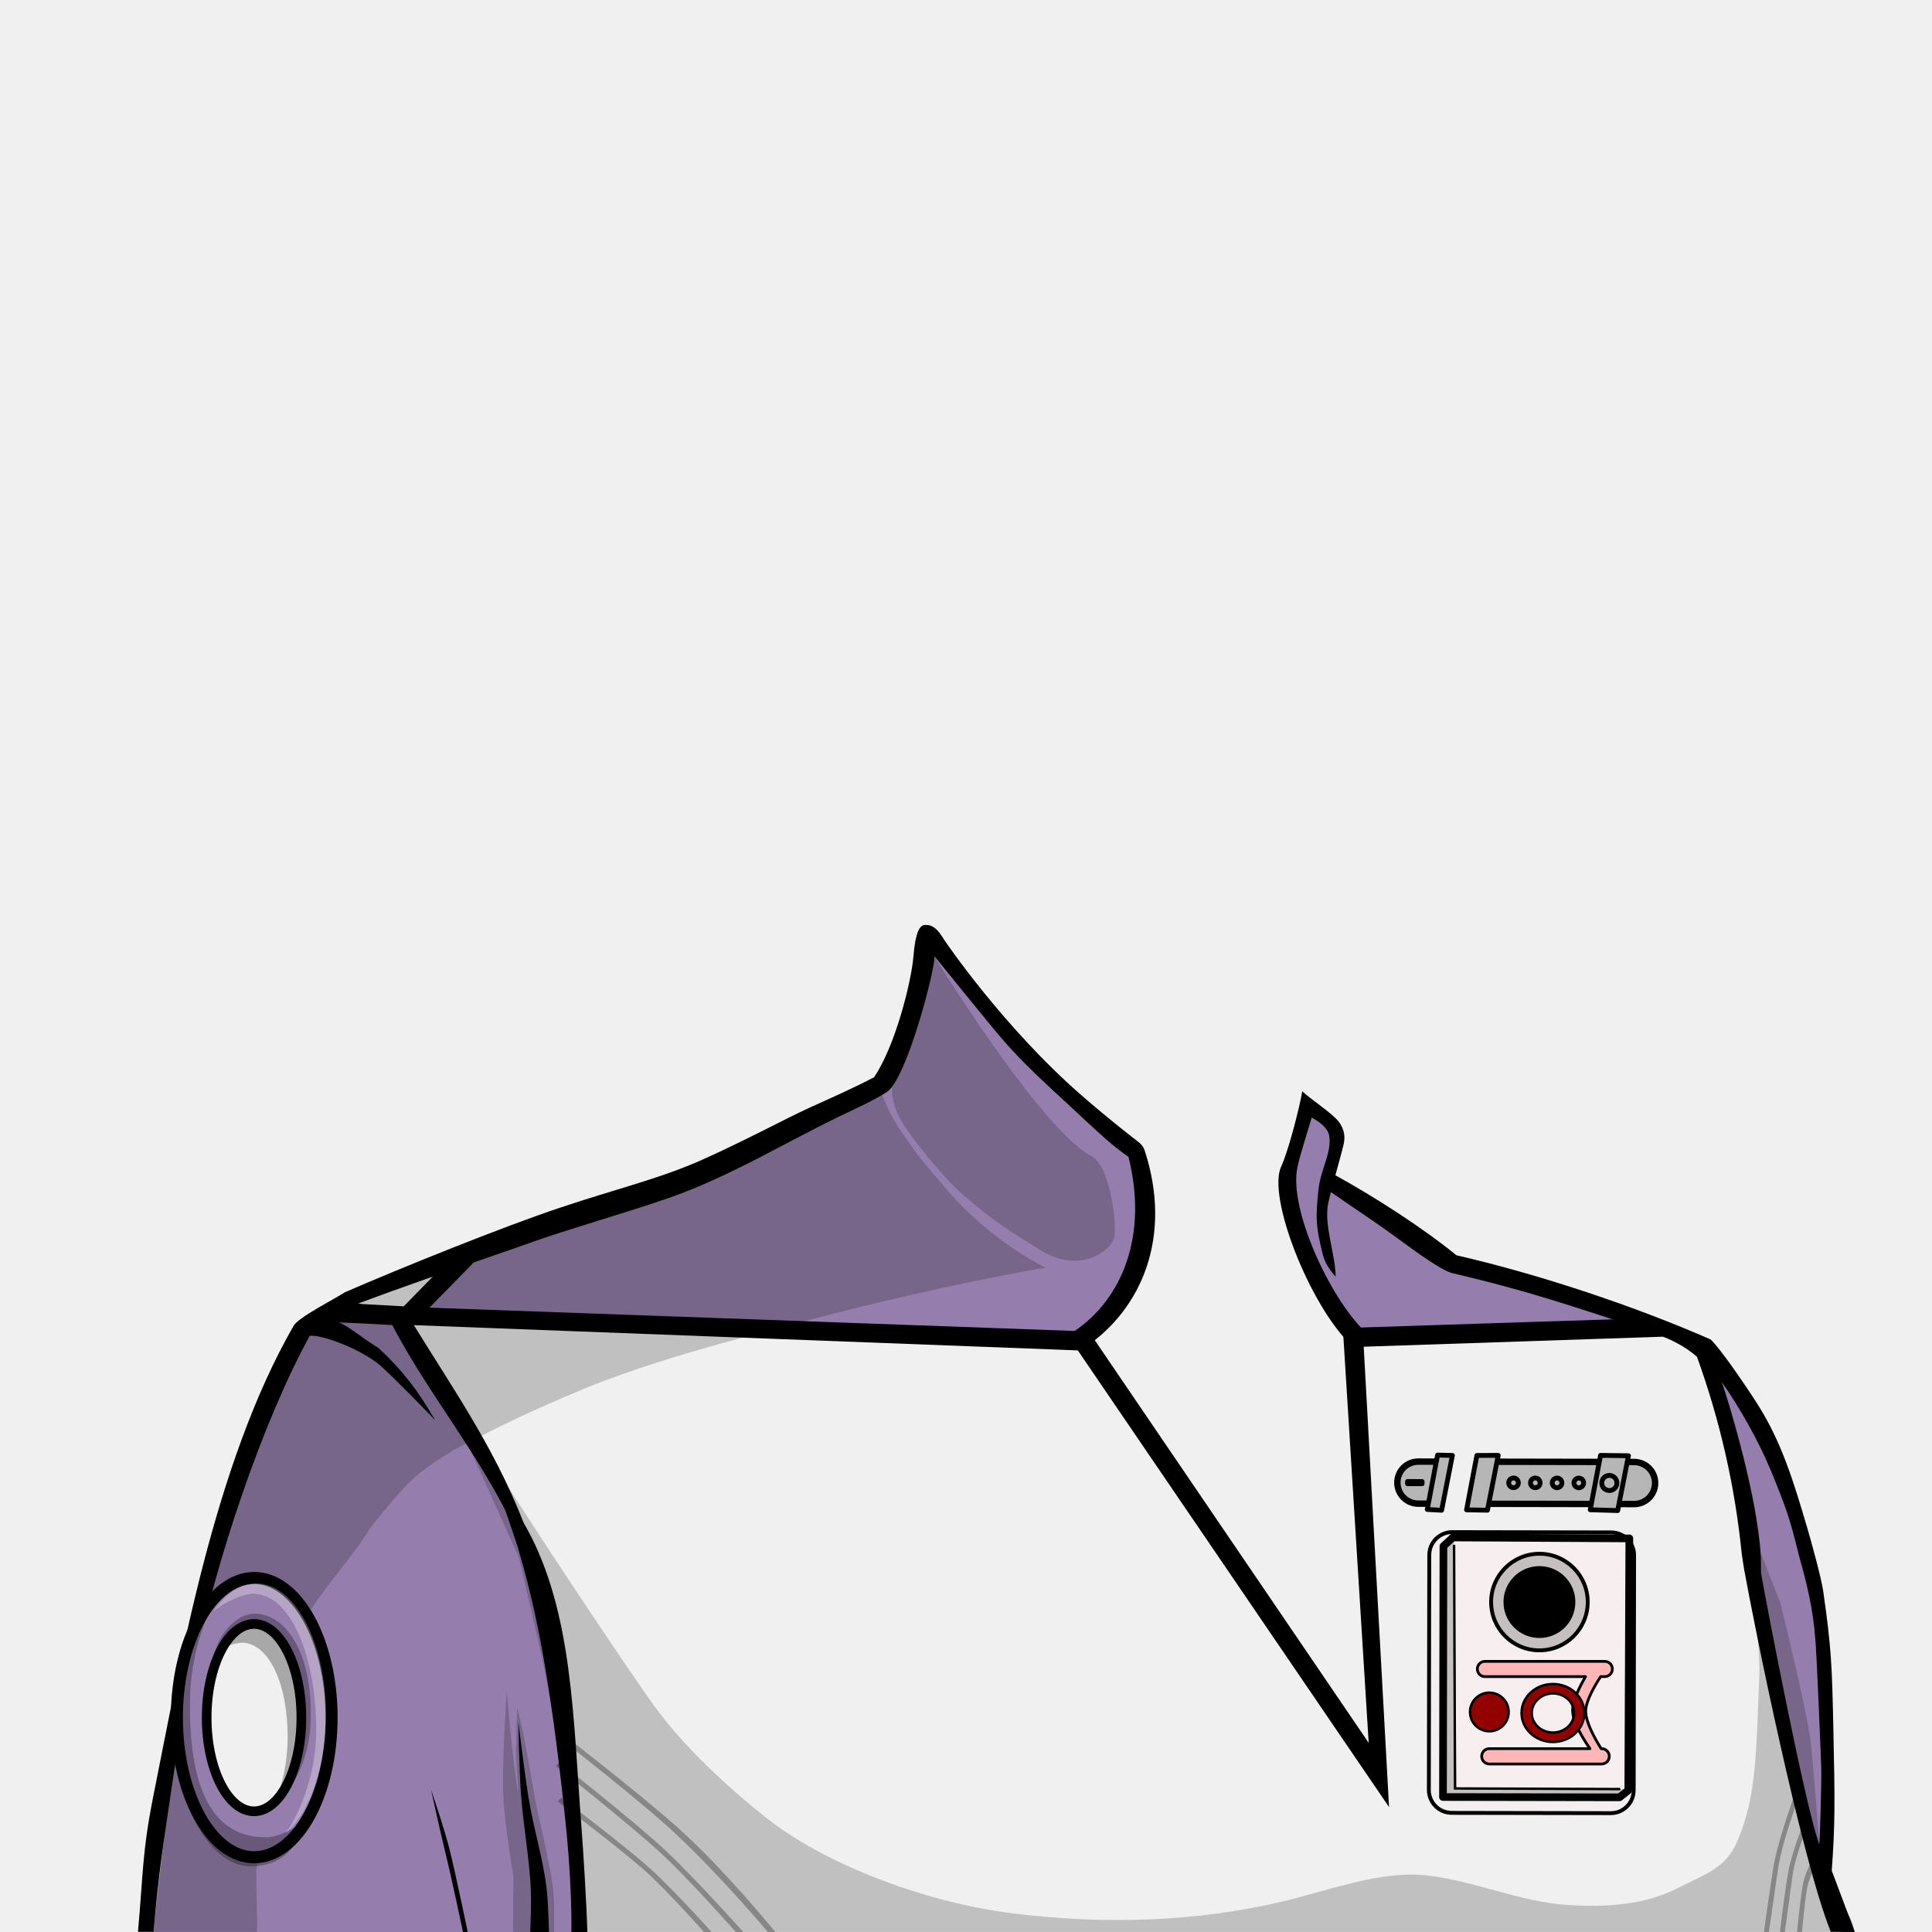
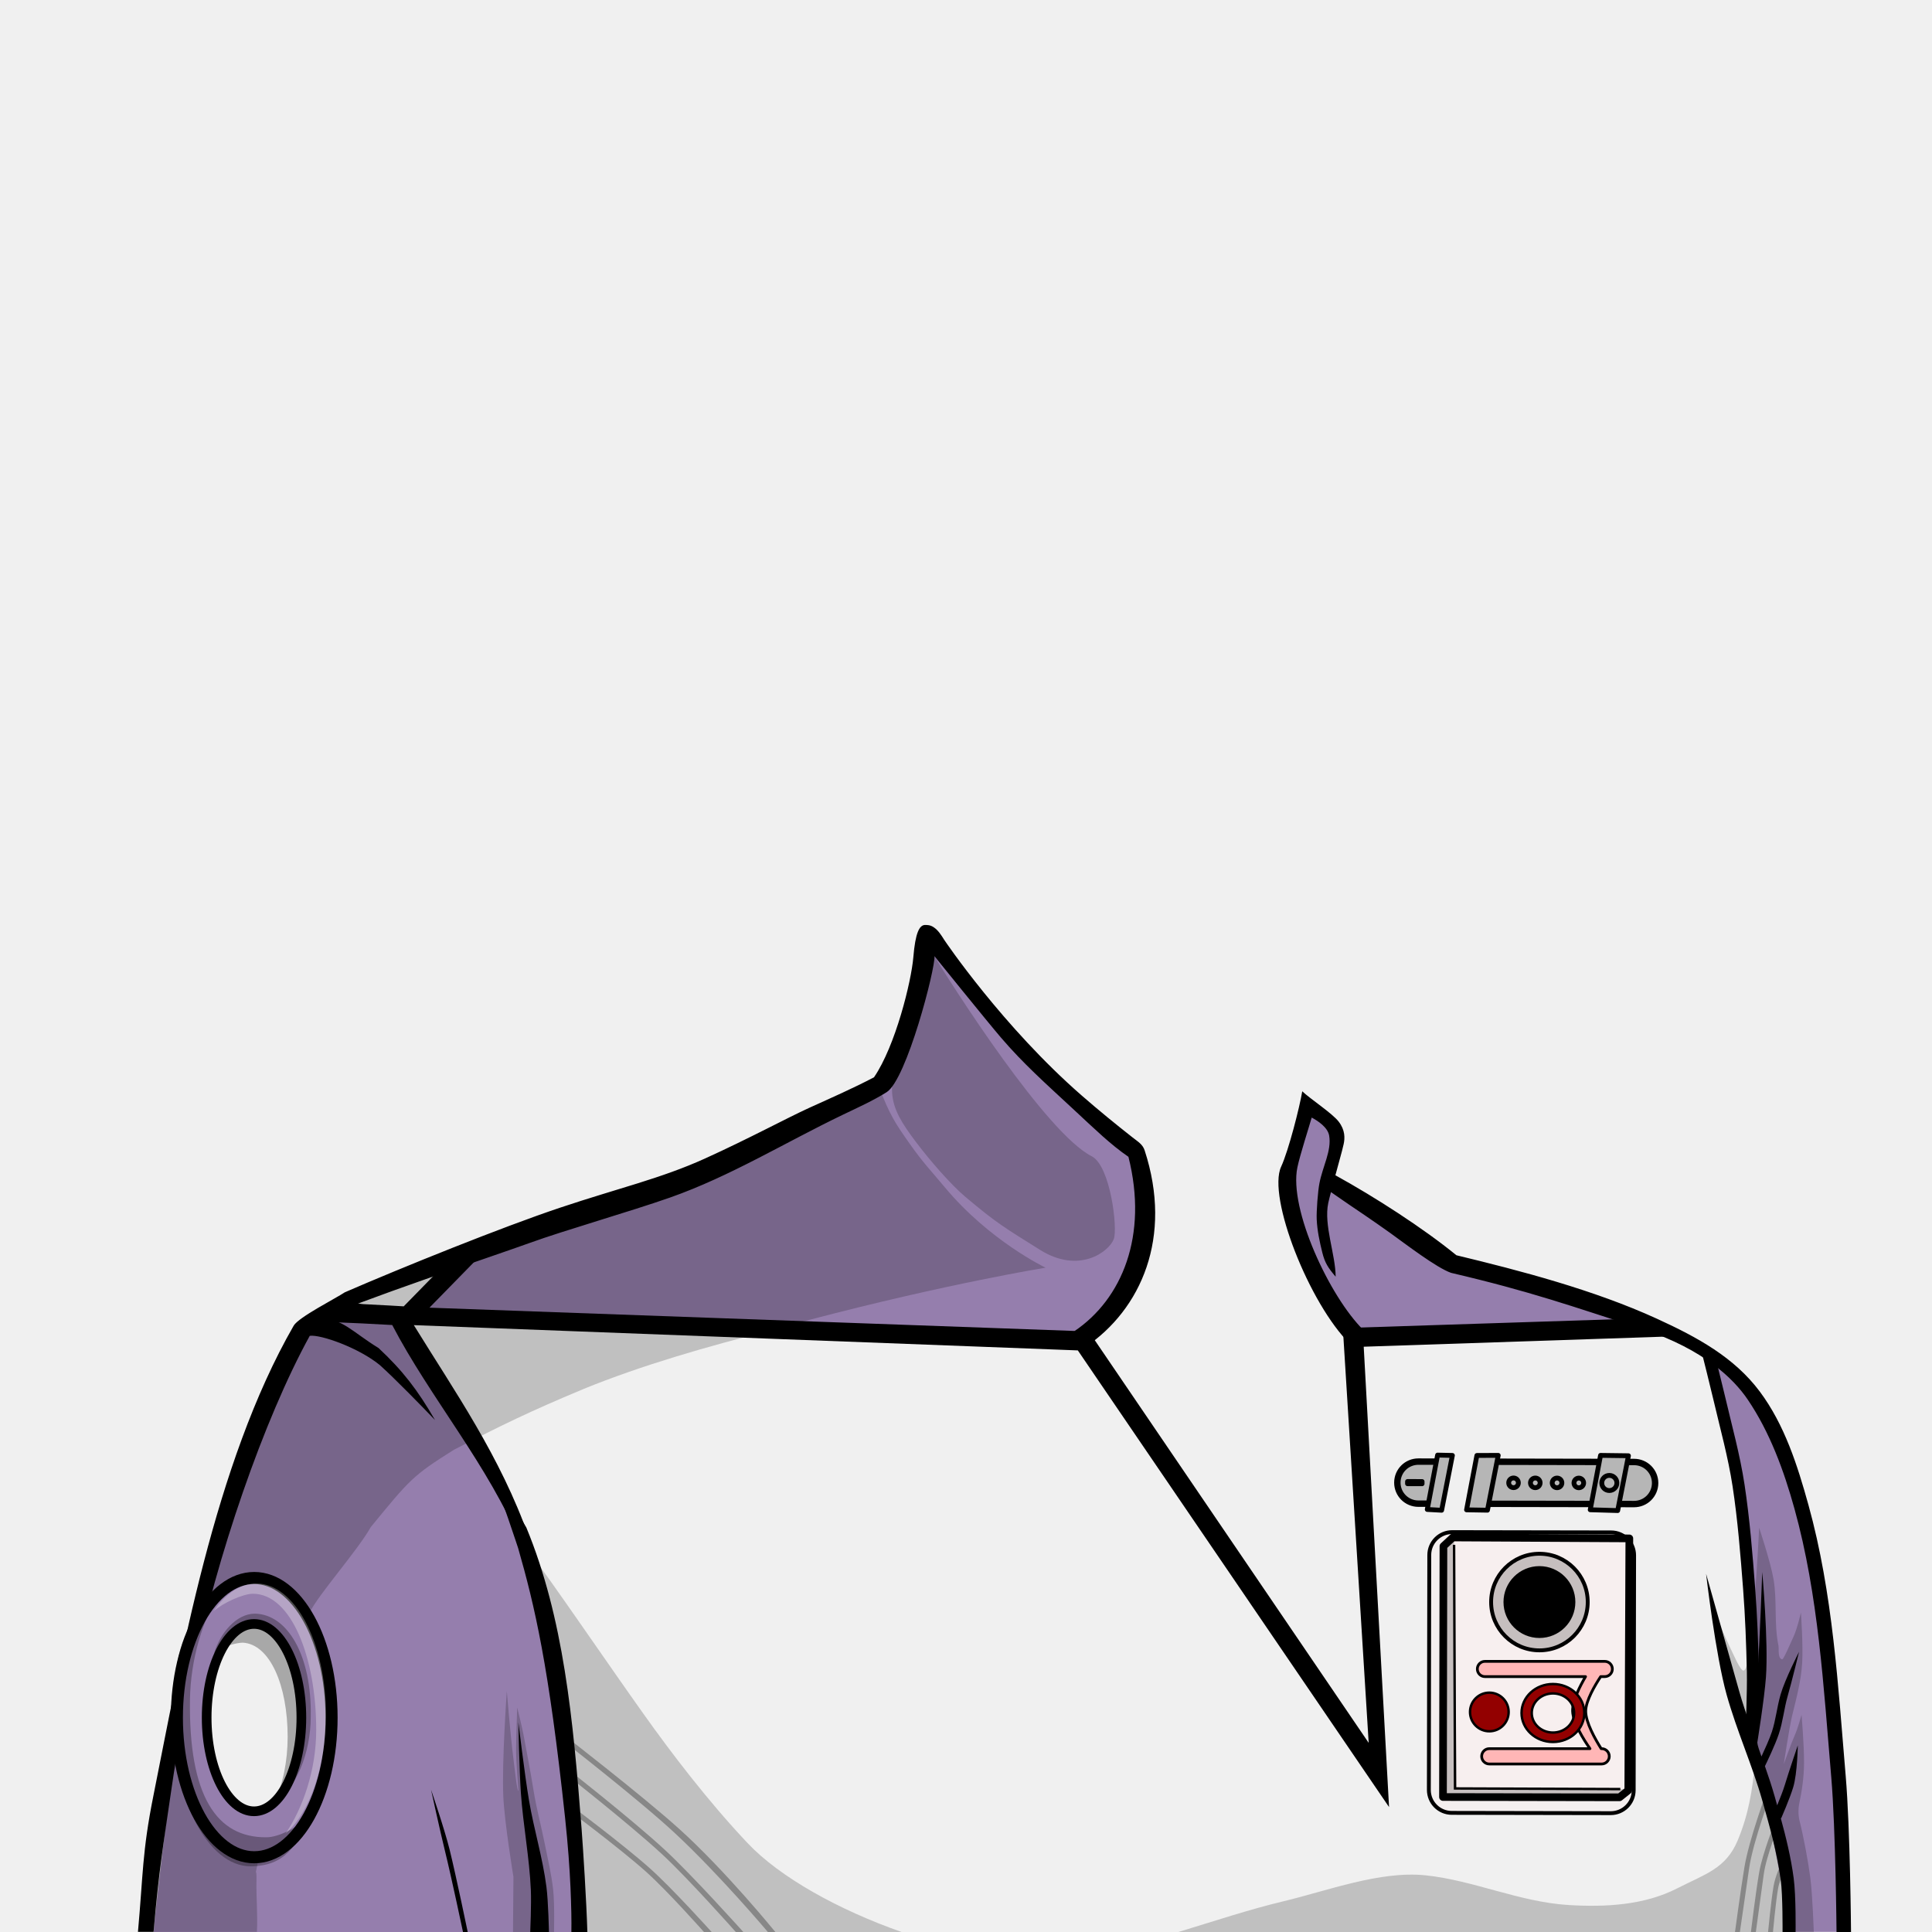
<svg xmlns="http://www.w3.org/2000/svg" version="1.1" id="svg282014" width="400" height="400" viewBox="0 0 400 400" xml:space="preserve">
  <defs id="defs282018" />
  <g id="layer7" style="display:none">
    <path d="m 196.881,197.035 c -0.016,-6.206 -0.222,-14.229 -0.171,-19.034 0.059,-5.616 -0.077,-21.643 -0.292,-27.2 0,0 -3.833,-3.407 -3.833,-3.405 -0.015,5.849 1.057,26.066 1.277,31.149 0.292,6.738 0.152,12.214 0.273,19.389 0.085,5.045 -1.088,7.044 -2.802,11.939 -1.744,4.98 -5.182,8.364 -8.987,12.034 -9.847,9.496 -22.544,15.42 -35.24,20.512 0.401,0.984 1.52,1.521 2.581,1.551 1.399,0.037 4.179,-1.079 8.355,-2.967 21.655,-11.486 38.896,-21.768 38.839,-43.968 z" style="fill:#000000;fill-opacity:1;fill-rule:nonzero;stroke:none;stroke-width:1.333" id="path19890" />
    <path id="path19920" style="opacity:0.2;fill:#000000;fill-opacity:1;fill-rule:nonzero;stroke:none;stroke-width:1.333" d="m 194.003,149.588 c 1.473,32.794 1.538,39.129 1.247,50.029 -0.124,4.669 0.113,10.359 -5.459,17.027 -0.929,1.112 -1.912,2.221 -2.957,3.312 -0.513,0.536 -1.088,1.05 -1.631,1.576 -0.563,0.545 -1.094,1.103 -1.691,1.633 -0.014,0.012 -0.031,0.023 -0.045,0.035 -1.15,1.019 -2.378,1.993 -3.674,2.93 -9.184,6.64 -21.67,11.485 -32.494,18.207 0,0 -3.004,3.408 0.631,10.084 4.98,5.726 14.499,11.315 17.158,11.797 11.037,2 20.537,-7.647 31.389,-7.719 8.56,-0.057 16.284,7.041 23.461,11.033 1.507,0.837 15.568,9.024 16.307,5.066 0.293,-1.579 -4.003,-5.162 -4.896,-6.111 -3.933,-4.175 -8.28,-8.159 -11.734,-12.746 -2.711,-3.601 -4.668,-8.113 -3.879,-12.551 0.693,-3.899 3.438,-7.19 6.709,-9.422 8.351,-5.697 18.133,-6.576 27.859,-4.957 2.648,0.44 17.835,4.4 19.408,1.131 0.919,-9.718 3.809,-19.056 6.236,-28.467 z m 73.216,100.185 c 3.801,0.733 7.832,0.962 13.572,2.904 5.595,1.893 8.482,3.223 12.512,7.404 3.279,3.714 0.743,7.504 -0.35,11.459 -0.293,2.161 1.43,4.261 0.947,6.369 -0.452,1.965 -3.195,3.668 -4.652,4.887 -1.188,0.991 -4.064,2.741 -1.4,3.473 1.172,0.323 2.848,-0.535 3.887,-0.174 0.449,0.157 1.309,1.219 1.688,1.617 1.215,1.279 1.27,5.123 2.678,5.834 2.56,1.295 5.515,-4.099 6.244,-5.721 1.755,-3.904 3.369,-7.891 4.387,-12.059 0.196,-0.802 0.363,-1.614 0.51,-2.43 0.246,-4.011 0.035,-7.302 -0.887,-9.146 -6.956,-7.114 -22.021,-15.66 -39.109,-19.492 0.284,2.605 0.031,3.958 -0.025,5.074 z" />
    <path d="m 277.758,201.806 c -0.011,-0.004 -0.125,0.151 -0.133,0.161 -0.319,0.417 -10.834,39.02 -9.057,45.74 0.204,0.773 1.896,8.104 1.395,7.94 -4.604,-1.516 -4.921,-10.645 -4.359,-14.457 0.132,-0.899 6.395,-41.941 6.395,-41.941 0,0 5.759,2.556 5.76,2.557" style="fill:#000000;fill-opacity:1;fill-rule:nonzero;stroke:none;stroke-width:1.333" id="path19894" />
  </g>
  <g id="g282022" style="display:inline;opacity:1">
-     <path id="path283350" style="fill:#957ead;fill-opacity:1;fill-rule:nonzero;stroke:none;stroke-width:1.333" d="m 192.37,194.68 c -2.131,5.963 -2.11,14.005 -4.366,18.104 -3.009,4.719 -4.232,7.953 -6.191,11.68 -14.347,6.449 -26.456,10.668 -50.148,24.252 -16.347,4.407 -36.792,9.015 -54.479,19.418 -3.369,1.981 -12.235,6.1 -15.736,8.227 -9.937,13.3 -9.372,20.97 -15.105,36.717 -3.996,13.182 -5.715,20.797 -7.419,30.558 -1.704,9.761 -7.205,54.562 -7.095,56.365 0.015,0.018 352.09,-0.033 352.09,-0.033 -0.144,-0.856 -0.385,-1.688 -0.643,-2.348 -0.696,-1.777 -2.255,-3.46 -3.186,-5.131 -0.887,-1.595 -1.815,-3.206 -2.613,-4.83 -1.457,-2.968 -0.446,-2.408 -0.025,-5.965 0.64,-5.412 1.979,-37.067 0.229,-41.977 -0.697,-4.314 -1.376,-7.587 -1.977,-10.715 -0.807,-4.206 -2.242,-6.78 -3.459,-10.887 -6.204,-24.605 -13.732,-35.418 -33.146,-46.129 -12.891,-3.905 -24.587,-9.436 -36.992,-10.875 -5.248,-0.674 -12.254,-7.052 -15.814,-9.174 -6.38,-3.801 -8.825,-6.177 -11.242,-8.27 l 1.726,-9.299 -5.551,-4.922 -3.737,13.622 c -1.475,-0.339 6.841,27.613 11.758,33.969 0.549,0.709 10.389,104.482 9.43,104.515 -1.341,0.046 -63.198,-103.313 -63.198,-103.313 11.242,-8.605 15.586,-34.311 9.608,-39.553 -4.876,-4.276 -8.219,-6.878 -12.64,-10.52 -7.305,-7.525 -25.923,-27.954 -30.076,-33.485 z" />
+     <path id="path283350" style="fill:#957ead;fill-opacity:1;fill-rule:nonzero;stroke:none;stroke-width:1.333" d="m 192.37,194.68 c -2.131,5.963 -2.11,14.005 -4.366,18.104 -3.009,4.719 -4.232,7.953 -6.191,11.68 -14.347,6.449 -26.456,10.668 -50.148,24.252 -16.347,4.407 -36.792,9.015 -54.479,19.418 -3.369,1.981 -12.235,6.1 -15.736,8.227 -9.937,13.3 -9.372,20.97 -15.105,36.717 -3.996,13.182 -5.715,20.797 -7.419,30.558 -1.704,9.761 -7.205,54.562 -7.095,56.365 0.015,0.018 350.391,-0.033 350.391,-0.033 -3.1e-4,-10.115 -0.918,-19.629 -1.845,-29.598 -0.639,-6.873 -1.999,-25.487 -2.694,-30.652 -1.122,-8.346 -1.036,-15.719 -3.048,-22.978 -6.204,-24.605 -14.062,-34.139 -36.447,-44.205 -12.891,-3.905 -23.673,-9.984 -36.079,-11.423 -5.248,-0.674 -12.254,-7.052 -15.814,-9.174 -6.38,-3.801 -8.825,-6.177 -11.242,-8.27 l 1.726,-9.299 -5.551,-4.922 -3.737,13.622 c -1.475,-0.339 6.841,27.613 11.758,33.969 0.549,0.709 10.389,104.482 9.43,104.515 -1.341,0.046 -63.198,-103.313 -63.198,-103.313 11.242,-8.605 15.586,-34.311 9.608,-39.553 -4.876,-4.276 -8.219,-6.878 -12.64,-10.52 -7.305,-7.525 -25.923,-27.954 -30.076,-33.485 z" />
    <path d="m 199.854,247.785 c -2.937,-2.478 -7.282,-7.444 -10.226,-11.36 -5.692,-7.568 -7.294,-11.283 -0.419,-24.253 3.469,-6.544 3.129,-15.985 3.129,-15.985 5.231,8.648 24.375,38.488 33.685,43.2 3.869,1.958 5.417,14.908 4.577,17.142 -0.991,2.636 -7.2,7.321 -15.302,2.225 -7.185,-4.519 -8.776,-5.344 -15.443,-10.97 z" style="opacity:0.2;fill:#000000;fill-opacity:1;fill-rule:nonzero;stroke:none;stroke-width:1.333" id="path283456" />
-     <path id="path4" style="fill:#f0f0f0;fill-opacity:1;stroke:none;stroke-width:1px;stroke-linecap:butt;stroke-linejoin:miter;stroke-opacity:1" d="m 96.072,258.996 -27.762,10.959 16.438,1.826 z m -12.055,13.881 21.236,39.598 10.313,33.973 2.789,35.652 V 400 h 262.648 l -10.959,-37.625 -9.861,-53.334 -6.941,-30.686 -9.498,-4.018 -63.195,1.461 5.345,91.604 -61.966,-90.508 z" />
+     <path id="path4" style="fill:#f0f0f0;fill-opacity:1;stroke:none;stroke-width:1px;stroke-linecap:butt;stroke-linejoin:miter;stroke-opacity:1" d="m 96.072,258.996 -27.762,10.959 16.438,1.826 z m -12.055,13.881 21.236,39.598 10.313,33.973 2.789,35.652 V 400 H 370.776 l -7.671,-40.182 c 0,0 -0.297,-33.011 -2.555,-49.316 -1.508,-10.885 -7.307,-32.147 -7.307,-32.147 l -9.498,-4.018 -63.195,1.461 5.345,91.604 -61.966,-90.508 z" />
    <path id="path283392" style="opacity:0.2;fill:#000000;fill-opacity:1;fill-rule:nonzero;stroke:none;stroke-width:1.333" d="m 181.887,224.746 c -6.753,2.548 -27.672,10.774 -49.26,23.068 -18.7,5.866 -35.845,11.499 -55.441,20.318 -6.939,2.888 -12.36,4.733 -15.264,7.34 -9.816,11.622 -10.637,21.671 -16.377,41.391 -5.044,17.331 -9.161,34.531 -11.547,48.686 -1.097,6.507 -1.84,8.3 -2.473,17.393 -0.398,5.717 -0.713,11.506 -0.502,17.025 h 22.166 c 0.196,-3.433 -0.167,-7.276 -0.09,-10.571 0.085,-3.606 -0.472,0.067 0.215,-3.473 0.037,-0.193 0.07,-0.387 0.107,-0.58 -5.817,-4.602 -16.427,-23.65 -16.435,-35.115 1.29e-4,-15.964 6.986,-23.517 15.829,-23.518 3.371,8e-4 8.3,4.114 11.031,7.682 0.075,-0.157 0.166,-0.343 0.24,-0.498 1.762,-3.673 9.996,-12.919 12.675,-17.722 8.062,-9.835 8.68,-10.665 17.275,-16.047 9.831,-5.058 15.434,-7.809 26.709,-12.521 12.061,-4.937 26.02,-8.936 38.76,-12.127 2.827,-0.805 5.532,-1.547 8.117,-2.227 28.435,-7.481 48.859,-10.789 48.859,-10.789 0,0 -11.602,-5.517 -20.873,-16.654 -3.089,-3.713 -4.365,-4.906 -7.254,-8.996 -2.889,-4.09 -4.183,-5.972 -6.469,-12.064 z" />
-     <path id="path166529" style="opacity:0.2;fill:#000000;fill-opacity:1;fill-rule:nonzero;stroke:none;stroke-width:1.273" d="m 107.439,322.401 5.028,21.88 c 3.81,20.161 6.295,36.34 7.023,55.709 h 261.512 c -0.955,0 -2.516,-9.21 -3.975,-13.514 0,0 -1.248,-16.937 -2.092,-25.386 -0.633,-6.332 -6.336,-29.21 -6.336,-29.21 l -6.268,-16.057 -2.802,-7.13 c 2.268,3.143 4.963,32.572 4.73,37.917 -0.707,16.214 -0.464,24.823 -4.51,34.477 -2.434,5.807 -6.735,6.927 -12.536,9.894 -6.761,3.457 -14.766,3.911 -22.5,3.431 -10.155,-0.631 -19.593,-5.099 -29.531,-6.143 -9.447,-0.993 -20.418,3.22 -29.51,5.385 -18.112,4.311 -37.144,4.821 -55.828,2.508 -19.645,-2.432 -39.938,-10.876 -51.049,-19.687 -9.481,-7.518 -18.002,-15.77 -23.737,-23.826 -9.592,-13.473 -50.979,-75.804 -49.684,-78.885 z" />
+     <path id="path166529" style="opacity:0.2;fill:#000000;fill-opacity:1;fill-rule:nonzero;stroke:none;stroke-width:1.273" d="m 114.017,343.506 c 3.809,20.161 4.746,37.115 5.474,56.484 l 0.035,0.01 h 67.146 c -13.052,-4.58 -25.214,-11.327 -31.896,-18.41 -8.303,-8.802 -15.812,-18.694 -21.547,-26.75 -7.422,-10.425 -20.584,-29.693 -22.605,-32.035 1.131,6.9 2.262,13.801 3.393,20.701 z m 249.347,21.134 c -0.504,6.075 -1.401,11.164 -3.615,16.447 -2.434,5.807 -6.736,6.926 -12.537,9.893 -6.761,3.457 -14.765,3.912 -22.5,3.432 -10.155,-0.631 -19.593,-5.099 -29.531,-6.143 -9.447,-0.993 -20.418,3.22 -29.51,5.385 -6.961,1.657 -14.276,4.095 -21.703,6.346 h 125.951 l 0.49,-5.699 -3.229,-20.406 z" />
    <path id="path2" style="color:#000000;fill:#000000;stroke-miterlimit:20;-inkscape-stroke:none" d="m 95.591,258.195 -12.003,12.27 c -0.767,-0.046 -4.037,-0.247 -8.285,-0.453 -2.36,-0.115 -5.445,-1.744 -6.74,-0.27 l -3.514,4 c -0.174,0.035 0.37,-0.03 0.996,-0.035 1.486,-0.012 5.456,0.072 15.16,0.623 7.823,15.021 20.06,29.23 26.605,45.256 l 1.731,-1.232 C 103.586,301.476 94.069,287.992 85.68,274.355 l 137.472,5.231 64.435,94.548 -5.244,-95.31 63.295,-2.123 -3.605,-3.813 -64.012,2.079 5.351,85.875 -57.941,-85.176 -136.518,-4.926 13.338,-13.635 z" />
-     <path id="path14" style="color:#000000;fill:#000000;fill-opacity:0.3;-inkscape-stroke:none" d="m 116.584,359.086 -0.719,0.773 c 0,0 16.43,12.736 23.957,19.757 C 149.128,388.295 158.98,400 158.98,400 h 1.547 c 0,0 -10.27,-12.646 -19.861,-21.307 -7.638,-6.898 -24.082,-19.607 -24.082,-19.607 z m -0.773,5.783 -0.715,0.777 c 0,0 14.971,11.786 21.954,18.227 C 142.482,388.884 152.342,400 152.342,400 h 1.557 c 0,0 -10.531,-11.736 -16.299,-17.056 -6.928,-6.39 -21.788,-18.074 -21.788,-18.074 z m 0.379,7.322 -0.703,0.787 c 0,0 12.631,9.507 18.262,14.535 C 138.206,391.493 145.75,400 145.75,400 h 1.586 c 0,0 -8.066,-8.973 -12.784,-13.185 -5.664,-5.057 -18.362,-14.623 -18.362,-14.623 z" />
-     <path id="path17" style="color:#000000;fill:#000000;fill-opacity:0.3;-inkscape-stroke:none" d="m 371.835,370.787 c 0,0 -3.723,10.043 -4.671,15.795 C 366.361,391.45 365.213,400 365.213,400 h 1.014 l 1.9,-13.106 c 0.844,-5.82 4.696,-15.945 4.696,-15.945 z m 1.554,6.66 c 0,0 -2.5,6.39 -3.157,10.133 C 369.506,391.72 368.51,400 368.51,400 h 1.018 l 1.637,-11.943 c 0.53,-3.866 3.209,-10.435 3.209,-10.435 z m 2.1,7.125 c -0.915,1.586 -1.918,3.817 -2.284,5.907 C 372.671,393.531 372.061,400 372.061,400 h 1.016 c 0,0 0.553,-6.141 1.058,-9.029 0.384,-2.197 2.34,-6.227 2.34,-6.227 0,0 -0.82,-0.461 -0.986,-0.172 z" />
+     <path id="path14" style="color:#000000;fill:#000000;fill-opacity:0.3;-inkscape-stroke:none" d="m 116.584,359.086 -0.719,0.773 c 0,0 16.43,12.736 23.957,19.757 C 149.128,388.295 158.98,400 158.98,400 h 1.547 c 0,0 -10.27,-12.646 -19.861,-21.307 -7.638,-6.898 -24.082,-19.607 -24.082,-19.607 z m 0.647,6.946 -0.715,0.777 c 0,0 13.55,10.624 20.534,17.064 C 142.482,388.884 152.342,400 152.342,400 h 1.557 c 0,0 -10.531,-11.736 -16.299,-17.056 -6.928,-6.39 -20.368,-16.912 -20.368,-16.912 z m 0.379,7.322 -0.703,0.787 c 0,0 11.211,8.345 16.841,13.372 C 138.206,391.493 145.75,400 145.75,400 h 1.586 c 0,0 -8.066,-8.973 -12.784,-13.185 -5.664,-5.057 -16.941,-13.461 -16.941,-13.461 z" />
+     <path id="path17" style="color:#000000;fill:#000000;fill-opacity:0.3;-inkscape-stroke:none" d="m 365.835,370.787 c 0,0 -3.723,10.043 -4.671,15.795 C 360.361,391.45 359.213,400 359.213,400 h 1.014 l 1.9,-13.106 c 0.844,-5.82 4.696,-15.945 4.696,-15.945 z m 1.554,6.66 c 0,0 -2.5,6.39 -3.157,10.133 C 363.506,391.72 362.51,400 362.51,400 h 1.018 l 1.637,-11.943 c 0.53,-3.866 3.209,-10.435 3.209,-10.435 z m 2.1,7.125 c -0.915,1.586 -1.918,3.817 -2.284,5.907 C 366.671,393.531 366.061,400 366.061,400 h 1.016 c 0,0 0.553,-6.141 1.058,-9.029 0.384,-2.197 2.34,-6.227 2.34,-6.227 0,0 -0.82,-0.461 -0.986,-0.172 z" />
    <rect style="fill:#ffeeee;fill-opacity:0.3;fill-rule:evenodd;stroke:#000000;stroke-width:0.8;stroke-linecap:round;stroke-linejoin:round;stroke-miterlimit:20;stroke-dasharray:none;stroke-opacity:1" id="rect28" width="42.41" height="58.129" x="296.491" y="316.67" transform="rotate(0.1024029)" ry="4.747" />
    <path id="rect18" style="fill:#ffeeee;fill-opacity:0.3;fill-rule:evenodd;stroke:#000000;stroke-width:1.588;stroke-linecap:round;stroke-linejoin:round;stroke-miterlimit:20" transform="rotate(0.1024029)" d="m 299.419,319.587 1.944,-1.808 36.544,0.126 -0.125,52.159 -1.809,1.453 h -36.554 z" />
    <g id="g25" transform="rotate(0.1024029)">
      <path id="rect19" style="fill:#b6b6b6;fill-opacity:1;fill-rule:evenodd;stroke:#000000;stroke-width:1.325;stroke-linecap:round;stroke-linejoin:round;stroke-miterlimit:20;stroke-dasharray:none;stroke-opacity:1" d="m 294.211,302.083 c -2.413,0 -4.355,1.942 -4.355,4.355 0,2.413 1.942,4.355 4.355,4.355 h 3.508 l 1.752,-8.711 z m 14.85,0 -1.752,8.711 h 31.557 c 2.413,0 4.357,-1.942 4.357,-4.355 0,-2.413 -1.944,-4.355 -4.357,-4.355 z" />
      <path id="rect20" style="fill:#b6b6b6;fill-rule:evenodd;stroke:#000000;stroke-width:1;stroke-linecap:round;stroke-linejoin:round;stroke-miterlimit:20;stroke-dasharray:none" d="m 298.174,300.728 3.068,0.065 -2.208,11.354 -2.977,-0.156 z" />
      <path id="path20" style="fill:#b6b6b6;fill-rule:evenodd;stroke:#000000;stroke-width:1;stroke-linecap:round;stroke-linejoin:round;stroke-miterlimit:20;stroke-dasharray:none" d="m 306.311,300.79 4.42,-0.026 -2.208,11.354 -4.329,-0.065 z" />
      <path id="path21" style="fill:#b6b6b6;fill-rule:evenodd;stroke:#000000;stroke-width:1;stroke-linecap:round;stroke-linejoin:round;stroke-miterlimit:20;stroke-dasharray:none" d="m 331.912,300.729 5.781,0.065 -2.208,11.354 -5.689,-0.156 z" />
      <rect style="fill:#b6b6b6;fill-opacity:1;fill-rule:evenodd;stroke:#000000;stroke-width:1;stroke-linecap:round;stroke-linejoin:round;stroke-miterlimit:20;stroke-dasharray:none;stroke-opacity:1" id="rect21" width="3.014" height="0.457" x="291.963" y="306.21" />
      <circle style="fill:#b6b6b6;fill-opacity:1;fill-rule:evenodd;stroke:#000000;stroke-width:1;stroke-linecap:round;stroke-linejoin:round;stroke-miterlimit:20;stroke-dasharray:none;stroke-opacity:1" id="path22" cx="313.909" cy="306.439" r="1" />
      <circle style="fill:#b6b6b6;fill-opacity:1;fill-rule:evenodd;stroke:#000000;stroke-width:1;stroke-linecap:round;stroke-linejoin:round;stroke-miterlimit:20;stroke-dasharray:none;stroke-opacity:1" id="circle22" cx="318.415" cy="306.439" r="1" />
      <circle style="fill:#b6b6b6;fill-opacity:1;fill-rule:evenodd;stroke:#000000;stroke-width:1;stroke-linecap:round;stroke-linejoin:round;stroke-miterlimit:20;stroke-dasharray:none;stroke-opacity:1" id="circle23" cx="322.92" cy="306.439" r="1" />
      <circle style="fill:#b6b6b6;fill-opacity:1;fill-rule:evenodd;stroke:#000000;stroke-width:1;stroke-linecap:round;stroke-linejoin:round;stroke-miterlimit:20;stroke-dasharray:none;stroke-opacity:1" id="circle24" cx="327.425" cy="306.439" r="1" />
      <circle style="fill:#b6b6b6;fill-opacity:1;fill-rule:evenodd;stroke:#000000;stroke-width:1;stroke-linecap:round;stroke-linejoin:round;stroke-miterlimit:20;stroke-dasharray:none;stroke-opacity:1" id="circle25" cx="333.744" cy="306.438" r="1.566" />
    </g>
    <path style="fill:#000000;fill-opacity:1;stroke:none;stroke-width:1px;stroke-linecap:butt;stroke-linejoin:miter;stroke-opacity:1" d="m 107.325,356.588 c 0,0 0.182,9.738 0.517,14.594 0.464,6.735 1.772,13.403 2.066,20.148 C 110.034,394.212 109.779,400 109.779,400 h 3.875 c 0,0 -0.127,-6.279 -0.517,-9.315 -0.776,-6.055 -2.602,-11.933 -3.616,-17.952 -0.903,-5.355 -2.196,-16.144 -2.196,-16.144 z" id="path26" />
    <path style="color:#000000;fill:#000000;fill-opacity:1;-inkscape-stroke:none" d="m 89.244,370.537 c 0,0 1.844,8.468 2.873,12.646 C 93.474,388.691 95.859,400 95.859,400 h 0.977 c 0,0 -2.382,-11.508 -3.748,-17.055 -1.039,-4.218 -3.844,-12.408 -3.844,-12.408 z" id="path27" />
    <path style="fill:#000000;fill-opacity:0.2;stroke:none;stroke-width:1px;stroke-linecap:butt;stroke-linejoin:miter;stroke-opacity:1" d="m 106.301,388.584 c 0,0 -1.868,-11.307 -2.1,-16.712 -0.311,-7.238 0.731,-21.735 0.731,-21.735 0,0 0.763,9.298 1.324,13.653 0.301,2.338 0.796,7.211 1.096,6.986 0,0 -0.53,-5.901 -0.502,-8.858 0.021,-2.228 0.228,-8.402 0.228,-8.402 0,0 1.061,4.294 1.279,5.479 0.611,3.339 1.467,7.684 2.1,11.644 0.604,3.773 1.576,7.349 2.329,11.096 0.586,2.918 1.387,6.325 1.735,9.452 0.337,3.02 0.183,8.813 0.183,8.813 h -8.493" id="path28" />
-     <path id="path283442" style="fill:#000000;fill-opacity:1;fill-rule:nonzero;stroke:none;stroke-width:1.333" d="m 191.592,191.504 c -1.244,-0.044 -2.075,1.612 -2.494,6.664 -0.419,5.052 -3.714,18.412 -8.148,24.875 -4.34,2.282 -8.905,4.278 -13.404,6.32 -4.706,2.145 -12.463,6.362 -21.596,10.502 -9.133,4.14 -17.978,6.151 -29.99,10.172 -12.012,4.02 -32.684,12.364 -44.561,17.516 -1.801,1.215 -9.587,5.162 -10.596,6.916 -16.482,28.653 -23.463,69.507 -29.049,97.352 -2.324,11.585 -2.116,16.312 -3.191,28.146 h 3.229 c 1.122,-13.038 2.091,-18.395 3.52,-28.311 1.857,-12.888 2.926,-16.891 4.742,-25.861 4.71,-23.268 14.557,-51.935 24.078,-69.229 2.25,-0.307 10.136,2.473 14.506,6.057 3.13,2.811 8.891,8.718 11.43,11.385 -3.599,-6.234 -6.748,-10.299 -11.697,-14.916 -5.483,-3.356 -7.64,-6.277 -12.029,-5.977 6.41,-3.263 36.331,-13.236 43.387,-15.799 7.056,-2.563 20.711,-6.467 28.973,-9.369 12.476,-4.383 23.871,-11.425 35.85,-17.176 3.086,-1.482 6.104,-2.827 9.008,-4.641 4.163,-2.601 10.143,-25.743 9.908,-28.166 0,0 10.992,13.618 13.766,16.854 4.633,5.405 9.008,9.277 15.076,14.912 4.398,4.084 7.642,7.254 11.32,9.775 4.122,16.329 -1.334,29.455 -11.184,36.096 l 2.236,3.316 c 11.591,-7.814 18.167,-22.784 12.305,-40.74 -0.411,-1.259 -1.322,-1.753 -2.613,-2.77 -3.421,-2.692 -6.859,-5.492 -10.402,-8.58 -16.293,-14.199 -28.323,-31.987 -28.496,-32.262 -0.6,-0.955 -1.217,-1.945 -2.139,-2.572 -0.752,-0.511 -1.366,-0.476 -1.742,-0.49 z m 78.027,34.438 c -0.534,3.215 -2.809,12.214 -4.377,15.617 -2.881,6.255 5.808,28.37 14.25,36.68 l 2.807,-2.852 c -7.032,-6.922 -15.491,-25.087 -13.688,-33.693 0.558,-2.665 2.411,-8.355 2.963,-10.314 1.318,0.704 3.322,2.034 3.615,3.736 0.538,3.125 -1.358,6.408 -2.021,9.898 -0.309,1.556 -0.637,5.767 -0.557,7.453 0.112,2.369 0.595,4.582 1.152,6.836 0.546,2.212 1.231,3.204 2.77,5.025 -0.028,-4.645 -2.497,-10.679 -1.531,-15.264 0.118,-0.558 0.325,-1.365 0.559,-2.252 l 3.717,2.566 c 0.309,0.196 5.5,3.704 8.52,5.875 3.121,2.244 9.636,7.252 12.641,8.279 16.651,3.904 24.825,6.861 39.902,11.721 5.466,1.849 8.434,3.414 10.996,5.65 4.761,13.17 7.881,26.864 9.268,40.799 l 0.482,3.139 c 2.206,12.213 11.862,59.977 17.959,75.125 L 384.029,400 379.244,387.301 c 0.69,-9.551 0.675,-13.888 0.326,-29.764 -0.273,-12.415 -0.378,-16.22 -2.104,-28.182 -0.388,-2.688 -2.535,-10.453 -3.305,-13.055 -2.724,-9.221 -5.266,-17.794 -10.432,-25.816 -2.759,-4.286 -7.757,-11.554 -9.578,-13.174 -15.433,-6.774 -35.271,-13.443 -52.613,-17.422 -6.97,-5.681 -16.909,-12.074 -25.059,-16.562 0.668,-2.57 1.34,-4.761 1.708,-6.438 0.271,-1.237 0.337,-2.895 -1.032,-4.673 -1.334,-1.732 -5.964,-4.756 -7.537,-6.273 z m 86.869,60.219 c 3.675,5.224 7.638,12.205 10.174,18.363 3.24,7.87 3.977,10.096 5.893,17.92 1.551,5.45 2.855,10.926 3.252,16.58 0.252,1.461 1.185,24.482 1.268,27.111 0.083,2.646 -0.289,14.899 -0.414,15.732 -2.936,-7.79 -11.496,-52.642 -12.061,-56.232 l -0.039,-3.291 c -0.633,-12.234 -6.514,-31.732 -8.072,-36.184 z m -254.773,18.533 c 1.934,4.857 5.557,15.818 5.557,15.818 3.431,11.965 6.347,24.282 9.732,55.941 1.187,11.096 1.346,19.222 1.285,23.547 h 3.318 c -0.184,-6.267 -0.866,-17.084 -1.201,-21.42 -1.758,-22.707 -1.769,-44.887 -11.43,-62.312 -1.632,-2.92 -7.262,-11.574 -7.262,-11.574 z" />
-     <g id="g28" transform="translate(-8.401827,3.652968)">
-       <ellipse style="fill:#957ead;fill-opacity:1;fill-rule:evenodd;stroke:#000000;stroke-width:2.5;stroke-linecap:round;stroke-linejoin:round;stroke-miterlimit:20;stroke-dasharray:none;stroke-opacity:1" id="ellipse8" cx="61.036" cy="351.963" rx="16.013" ry="28.907" />
-       <ellipse style="fill:#f0f0f0;fill-opacity:1;fill-rule:evenodd;stroke:#000000;stroke-width:2;stroke-linecap:round;stroke-linejoin:round;stroke-miterlimit:20;stroke-dasharray:none;stroke-opacity:1" id="path8" cx="60.994" cy="351.963" rx="9.804" ry="19.395" />
-       <path id="ellipse9" style="fill:#000000;fill-opacity:0.3;fill-rule:evenodd;stroke:none;stroke-width:2;stroke-linecap:round;stroke-linejoin:round;stroke-miterlimit:20;stroke-dasharray:none;stroke-opacity:1" d="m 61.188,330.437 c -3.878,0.008 -7.19,4.012 -8.452,8.168 1.308,-1.24 4.483,-2.149 5.933,-2.163 5.609,0.322 9.288,8.812 9.288,19.524 -0.003,5.036 -0.996,9.871 -2.77,13.484 4.452,-2.554 7.54,-10.135 7.549,-17.617 0.258,-12.778 -4.842,-21.268 -11.548,-21.396 z" />
-       <path id="ellipse10" style="fill:#000000;fill-opacity:0.3;fill-rule:evenodd;stroke:none;stroke-width:2.5;stroke-linecap:round;stroke-linejoin:round;stroke-miterlimit:20;stroke-dasharray:none;stroke-opacity:1" d="m 53.789,326.254 c -5.366,4.916 -9.555,8.062 -9.569,26.415 -4.68e-4,15.965 7.197,30.074 16.04,30.075 7.141,-0.022 9.752,-4.373 11.897,-10.107 -2.242,2.08 -6.017,4.079 -8.538,4.099 -10.394,0.13 -16.168,-8.548 -15.885,-28.519 0.117,-8.255 2.627,-16.496 6.054,-21.964 z" />
-       <path id="ellipse11" style="fill:#ffffff;fill-opacity:0.3;fill-rule:evenodd;stroke:none;stroke-width:2.299;stroke-linecap:round;stroke-linejoin:round;stroke-miterlimit:20;stroke-dasharray:none;stroke-opacity:1" d="m 61.474,324.193 c -3.201,0.003 -6.311,2.016 -8.838,5.721 1.894,-1.672 6.024,-3.581 8.115,-3.598 7.96,-8.2e-4 13.121,13.199 13.121,28.207 -0.002,8.393 -2.837,16.313 -6.354,21.457 5.093,-4.435 8.358,-14.038 8.369,-24.615 -1.15e-4,-15.007 -6.453,-27.173 -14.413,-27.172 z" />
-       <circle style="fill:#930000;fill-opacity:1;fill-rule:evenodd;stroke:#000000;stroke-width:0.5;stroke-linecap:round;stroke-linejoin:round;stroke-miterlimit:20;stroke-dasharray:none;stroke-opacity:1" id="path32" cx="316.753" cy="350.792" r="4" />
-       <path id="rect32" style="fill:#ffb6b6;fill-opacity:1;fill-rule:evenodd;stroke:#000000;stroke-width:0.57;stroke-linecap:round;stroke-linejoin:round;stroke-miterlimit:20;stroke-dasharray:none;stroke-opacity:1" d="m 315.847,340.314 c -0.875,0 -1.578,0.705 -1.578,1.58 0,0.875 0.703,1.578 1.578,1.578 h 20.826 c -1.161,1.974 -2.741,5.056 -2.68,7.139 0.07,2.383 2.299,5.913 3.6,7.777 h -20.842 c -0.879,0 -1.586,0.707 -1.586,1.586 0,0.879 0.707,1.588 1.586,1.588 h 23.248 c 0.879,0 1.586,-0.709 1.586,-1.588 0,-0.879 -0.707,-1.586 -1.586,-1.586 h -0.088 c -1.224,-1.931 -3.222,-5.447 -3.205,-7.777 0.016,-2.169 1.972,-5.435 3.098,-7.139 h 0.842 c 0.875,0 1.578,-0.703 1.578,-1.578 0,-0.875 -0.703,-1.58 -1.578,-1.58 z" />
-       <path id="circle32" style="fill:#930000;fill-opacity:1;fill-rule:evenodd;stroke:#000000;stroke-width:0.5;stroke-linecap:round;stroke-linejoin:round;stroke-miterlimit:20;stroke-dasharray:none;stroke-opacity:1" d="m 329.921,345.005 a 6.5,6 0 0 0 -6.5,6 6.5,6 0 0 0 6.5,6 6.5,6 0 0 0 6.5,-6 6.5,6 0 0 0 -6.5,-6 z m 0,1.951 a 4.386,4.048 0 0 1 4.387,4.049 4.386,4.048 0 0 1 -4.387,4.049 4.386,4.048 0 0 1 -4.385,-4.049 4.386,4.048 0 0 1 4.385,-4.049 z" />
-     </g>
+     <path id="path283442" style="fill:#000000;fill-opacity:1;fill-rule:nonzero;stroke:none;stroke-width:1.333" d="m 191.592,191.504 c -1.244,-0.044 -2.075,1.612 -2.494,6.664 -0.419,5.052 -3.714,18.412 -8.148,24.875 -4.34,2.282 -8.905,4.278 -13.404,6.32 -4.706,2.145 -12.463,6.362 -21.596,10.502 -9.133,4.14 -17.978,6.151 -29.99,10.172 -12.012,4.02 -32.684,12.364 -44.561,17.516 -1.801,1.215 -9.587,5.162 -10.596,6.916 -16.482,28.653 -23.463,69.507 -29.049,97.352 -2.324,11.585 -2.116,16.312 -3.191,28.146 h 3.229 c 1.122,-13.038 2.091,-18.395 3.52,-28.311 1.857,-12.888 2.926,-16.891 4.742,-25.861 4.71,-23.268 14.557,-51.935 24.078,-69.229 2.25,-0.307 10.136,2.473 14.506,6.057 3.13,2.811 8.891,8.718 11.43,11.385 -3.599,-6.234 -6.748,-10.299 -11.697,-14.916 -5.483,-3.356 -7.64,-6.277 -12.029,-5.977 6.41,-3.263 36.331,-13.236 43.387,-15.799 7.056,-2.563 20.711,-6.467 28.973,-9.369 12.476,-4.383 23.871,-11.425 35.85,-17.176 3.086,-1.482 6.104,-2.827 9.008,-4.641 4.163,-2.601 10.143,-25.743 9.908,-28.166 0,0 10.992,13.618 13.766,16.854 4.633,5.405 9.008,9.277 15.076,14.912 4.398,4.084 7.642,7.254 11.32,9.775 4.122,16.329 -1.334,29.455 -11.184,36.096 l 2.236,3.316 c 11.591,-7.814 18.167,-22.784 12.305,-40.74 -0.411,-1.259 -1.322,-1.753 -2.613,-2.77 -3.421,-2.692 -6.859,-5.492 -10.402,-8.58 -16.293,-14.199 -28.323,-31.987 -28.496,-32.262 -0.6,-0.955 -1.217,-1.945 -2.139,-2.572 -0.752,-0.511 -1.366,-0.476 -1.742,-0.49 z m 78.027,34.438 c -0.534,3.215 -2.809,12.214 -4.377,15.617 -2.881,6.255 5.808,28.37 14.25,36.68 l 2.807,-2.852 c -7.032,-6.922 -15.491,-25.087 -13.688,-33.693 0.558,-2.665 2.411,-8.355 2.963,-10.314 1.318,0.704 3.322,2.034 3.615,3.736 0.538,3.125 -1.359,6.408 -2.021,9.898 -0.309,1.556 -0.637,5.767 -0.557,7.453 0.112,2.369 0.595,4.582 1.152,6.836 0.546,2.212 1.231,3.204 2.77,5.025 -0.028,-4.645 -2.497,-10.679 -1.531,-15.264 0.118,-0.558 0.325,-1.365 0.559,-2.252 l 3.717,2.566 c 0.309,0.196 5.5,3.704 8.52,5.875 3.121,2.244 9.636,7.252 12.641,8.279 16.65,3.904 24.825,6.861 39.902,11.721 12.387,4.191 18.519,10.1 21.523,14.537 4.54,6.705 7.451,14.612 9.66,22.574 4.97,17.911 6.021,36.848 7.621,55.615 C 380.053,378.631 380.234,400 380.234,400 h 3 c 0,0 -0.165,-21.316 -1.1,-32.273 -1.595,-18.706 -2.635,-37.835 -7.721,-56.164 -2.253,-8.122 -4.924,-16.567 -10.066,-23.453 -5.278,-7.068 -12.87,-11.225 -21.295,-15.081 -13.086,-5.989 -28.366,-9.972 -41.514,-13.14 -6.97,-5.681 -16.909,-12.074 -25.059,-16.562 0.668,-2.57 1.339,-4.76 1.707,-6.438 0.271,-1.237 0.338,-2.896 -1.031,-4.674 -1.334,-1.732 -5.964,-4.756 -7.537,-6.273 z m -167.904,78.752 c 1.934,4.857 5.557,15.818 5.557,15.818 3.431,11.965 6.347,24.282 9.732,55.941 1.187,11.096 1.346,19.222 1.285,23.547 h 3.318 c -0.184,-6.266 -0.866,-17.084 -1.201,-21.42 -1.758,-22.707 -3.707,-43.596 -11.43,-62.312 -1.632,-2.92 -7.262,-11.574 -7.262,-11.574 z" />
+     <ellipse style="fill:#957ead;fill-opacity:1;fill-rule:evenodd;stroke:#000000;stroke-width:2.5;stroke-linecap:round;stroke-linejoin:round;stroke-miterlimit:20;stroke-dasharray:none;stroke-opacity:1" id="ellipse8" cx="52.634" cy="355.616" rx="16.013" ry="28.907" />
+     <ellipse style="fill:#f0f0f0;fill-opacity:1;fill-rule:evenodd;stroke:#000000;stroke-width:2;stroke-linecap:round;stroke-linejoin:round;stroke-miterlimit:20;stroke-dasharray:none;stroke-opacity:1" id="path8" cx="52.592" cy="355.616" rx="9.804" ry="19.395" />
+     <path id="ellipse9" style="fill:#000000;fill-opacity:0.3;fill-rule:evenodd;stroke:none;stroke-width:2;stroke-linecap:round;stroke-linejoin:round;stroke-miterlimit:20;stroke-dasharray:none;stroke-opacity:1" d="m 52.786,334.09 c -3.878,0.008 -7.19,4.012 -8.452,8.168 1.308,-1.24 4.483,-2.149 5.933,-2.163 5.609,0.322 9.288,8.812 9.288,19.524 -0.003,5.036 -0.996,9.871 -2.77,13.484 4.452,-2.554 7.54,-10.135 7.549,-17.617 0.258,-12.778 -4.842,-21.268 -11.548,-21.396 z" />
+     <path id="ellipse10" style="fill:#000000;fill-opacity:0.3;fill-rule:evenodd;stroke:none;stroke-width:2.5;stroke-linecap:round;stroke-linejoin:round;stroke-miterlimit:20;stroke-dasharray:none;stroke-opacity:1" d="m 45.387,329.907 c -5.366,4.916 -9.555,8.062 -9.569,26.415 -4.68e-4,15.965 7.197,30.074 16.04,30.075 7.141,-0.022 9.752,-4.373 11.897,-10.107 -2.242,2.08 -6.017,4.079 -8.538,4.099 -10.394,0.13 -16.168,-8.548 -15.885,-28.519 0.117,-8.255 2.627,-16.496 6.054,-21.964 z" />
+     <path id="ellipse11" style="fill:#ffffff;fill-opacity:0.3;fill-rule:evenodd;stroke:none;stroke-width:2.299;stroke-linecap:round;stroke-linejoin:round;stroke-miterlimit:20;stroke-dasharray:none;stroke-opacity:1" d="m 53.072,327.846 c -3.201,0.003 -6.311,2.016 -8.838,5.721 1.894,-1.672 6.024,-3.581 8.115,-3.598 7.96,-8.2e-4 13.121,13.199 13.121,28.207 -0.002,8.393 -2.837,16.313 -6.354,21.457 5.093,-4.435 8.358,-14.038 8.369,-24.615 -1.15e-4,-15.007 -6.453,-27.173 -14.413,-27.172 z" />
+     <circle style="fill:#930000;fill-opacity:1;fill-rule:evenodd;stroke:#000000;stroke-width:0.5;stroke-linecap:round;stroke-linejoin:round;stroke-miterlimit:20;stroke-dasharray:none;stroke-opacity:1" id="path32" cx="308.351" cy="354.445" r="4" />
+     <path id="rect32" style="fill:#ffb6b6;fill-opacity:1;fill-rule:evenodd;stroke:#000000;stroke-width:0.57;stroke-linecap:round;stroke-linejoin:round;stroke-miterlimit:20;stroke-dasharray:none;stroke-opacity:1" d="m 307.445,343.967 c -0.875,0 -1.578,0.705 -1.578,1.58 0,0.875 0.703,1.578 1.578,1.578 h 20.826 c -1.161,1.974 -2.741,5.056 -2.68,7.139 0.07,2.383 2.299,5.913 3.6,7.777 h -20.842 c -0.879,0 -1.586,0.707 -1.586,1.586 0,0.879 0.707,1.588 1.586,1.588 h 23.248 c 0.879,0 1.586,-0.709 1.586,-1.588 0,-0.879 -0.707,-1.586 -1.586,-1.586 h -0.088 c -1.224,-1.931 -3.222,-5.447 -3.205,-7.777 0.016,-2.169 1.972,-5.435 3.098,-7.139 h 0.842 c 0.875,0 1.578,-0.703 1.578,-1.578 0,-0.875 -0.703,-1.58 -1.578,-1.58 z" />
+     <path id="circle32" style="fill:#930000;fill-opacity:1;fill-rule:evenodd;stroke:#000000;stroke-width:0.5;stroke-linecap:round;stroke-linejoin:round;stroke-miterlimit:20;stroke-dasharray:none;stroke-opacity:1" d="m 321.519,348.658 a 6.5,6 0 0 0 -6.5,6 6.5,6 0 0 0 6.5,6 6.5,6 0 0 0 6.5,-6 6.5,6 0 0 0 -6.5,-6 z m 0,1.951 a 4.386,4.048 0 0 1 4.387,4.049 4.386,4.048 0 0 1 -4.387,4.049 4.386,4.048 0 0 1 -4.385,-4.049 4.386,4.048 0 0 1 4.385,-4.049 z" />
    <path style="fill:#000000;fill-opacity:0.2;stroke:none;stroke-width:1px;stroke-linecap:butt;stroke-linejoin:miter;stroke-opacity:1" d="m 298.212,320.038 2.835,-2.15 0.524,52.535 34.915,0.006 -1.725,1.399 h -36.163 z" id="path29" />
    <path style="fill:none;stroke:#000000;stroke-width:0.5;stroke-linecap:butt;stroke-linejoin:miter;stroke-dasharray:none;stroke-opacity:1" d="m 301.053,319.845 0.194,50.434 34.225,0.129" id="path30" />
    <circle style="fill:#000000;fill-opacity:0.2;fill-rule:evenodd;stroke:#000000;stroke-width:0.8;stroke-linecap:round;stroke-linejoin:round;stroke-miterlimit:20;stroke-dasharray:none;stroke-opacity:1" id="path31" cx="318.721" cy="331.689" r="10" />
    <circle style="fill:#000000;fill-opacity:1;fill-rule:evenodd;stroke:#000000;stroke-width:0.5;stroke-linecap:round;stroke-linejoin:round;stroke-miterlimit:20;stroke-dasharray:none;stroke-opacity:1" id="circle31" cx="318.721" cy="331.689" r="7.19" />
+     <g id="g1" style="display:inline">
+       <path id="path15" style="display:inline;fill:#000000;fill-opacity:0.2;stroke:none;stroke-width:1px;stroke-linecap:butt;stroke-linejoin:miter;stroke-opacity:1" d="m 364.209,316.293 c 0,0 -0.726,15.994 -1.938,23.893 -0.294,1.92 -0.398,5.558 -1.291,5.684 -0.664,0.093 -2.091,-3.385 -2.971,-5.166 -1.385,-2.803 -3.617,-8.654 -3.617,-8.654 l 2.455,11.236 4.002,14.207 6.588,17.049 0.615,4.314 2.176,10.186 0.182,5.662 V 400 h 5.115 c 0,0 -0.259,-7.755 -0.73,-11.324 -0.417,-3.156 -1.324,-8.131 -2.195,-11.609 -0.351,-1.4 -0.258,-2.79 -0.126,-3.43 0.597,-2.905 1.005,-5.56 1.034,-8.525 0.037,-3.695 -0.518,-10.072 -0.518,-10.072 0,0 -0.794,2.901 -1.42,4.262 -0.629,1.368 -2.26,5.941 -2.26,5.941 0,0 1.146,-7.626 1.743,-10.074 0.893,-3.659 1.831,-7.091 2.066,-10.849 0.229,-3.658 -0.259,-10.462 -0.259,-10.462 0,0 -0.789,3.453 -1.549,5.037 -0.63,1.313 -2.023,4.692 -2.326,4.65 -0.973,-0.133 -0.641,-2.216 -0.773,-2.842 -0.958,-4.519 -0.233,-9.271 -1.033,-13.82 -0.635,-3.611 -2.971,-10.59 -2.971,-10.59 z" />
+       <path id="path1" style="color:#000000;display:inline;fill:#000000;-inkscape-stroke:none" d="m 364.855,325.463 c 0,0 -0.512,14.539 -1.027,21.633 -0.205,2.818 -0.918,7.438 -1.383,10.299 -0.856,-2.406 -1.68,-4.812 -2.361,-7.24 -2.238,-7.981 -6.854,-24.305 -6.854,-24.305 0,0 1.941,16.783 4.254,25.033 2.11,7.525 5.301,14.575 7.363,21.832 1.558,5.484 3.099,10.945 3.834,16.469 0.438,3.287 0.377,10.816 0.377,10.816 h 2.699 c 0,0 0.107,-7.371 -0.398,-11.172 -0.563,-4.233 -1.567,-8.359 -2.676,-12.42 l 0.096,0.041 c 0,0 1.8,-4.126 2.49,-6.43 0.862,-2.878 0.945,-8.652 0.945,-8.652 0,0 -1.889,5.53 -2.67,8.137 -0.34,1.135 -1.033,2.89 -1.598,4.268 -0.169,-0.598 -0.335,-1.2 -0.504,-1.795 -0.607,-2.137 -1.306,-4.231 -2.033,-6.309 0.359,-0.737 2.127,-4.405 2.869,-6.648 0.869,-2.628 1.11,-5.32 1.816,-7.777 0.859,-2.989 2.379,-9.248 2.379,-9.248 0,0 -2.92,5.699 -3.82,8.834 -0.759,2.641 -1.004,5.312 -1.801,7.721 -0.462,1.397 -1.455,3.595 -2.162,5.115 -0.42,-1.167 -0.829,-2.337 -0.859,-2.885 0,0 1.467,-9.099 1.791,-13.554 0.533,-7.333 -0.768,-21.762 -0.768,-21.762 z" />
+     </g>
+     <path style="color:#000000;fill:#000000;-inkscape-stroke:none" d="m 354.959,280.211 -2.424,0.613 c 0,0 1.5,5.94 2.189,8.891 1.414,6.045 3.07,11.982 3.986,17.984 1.06,6.943 1.647,14.283 2.186,21.346 0.437,5.734 0.637,11.213 0.771,16.982 0.094,4.066 -0.258,12.445 -0.258,12.445 l 2.498,0.105 c 0,0 0.357,-8.324 0.258,-12.609 -0.135,-5.791 -0.335,-11.317 -0.777,-17.113 -0.539,-7.068 -1.128,-14.467 -2.207,-21.533 -0.947,-6.202 -2.624,-12.201 -4.021,-18.178 -0.703,-3.008 -2.201,-8.934 -2.201,-8.934 z" id="path3" />
  </g>
</svg>
